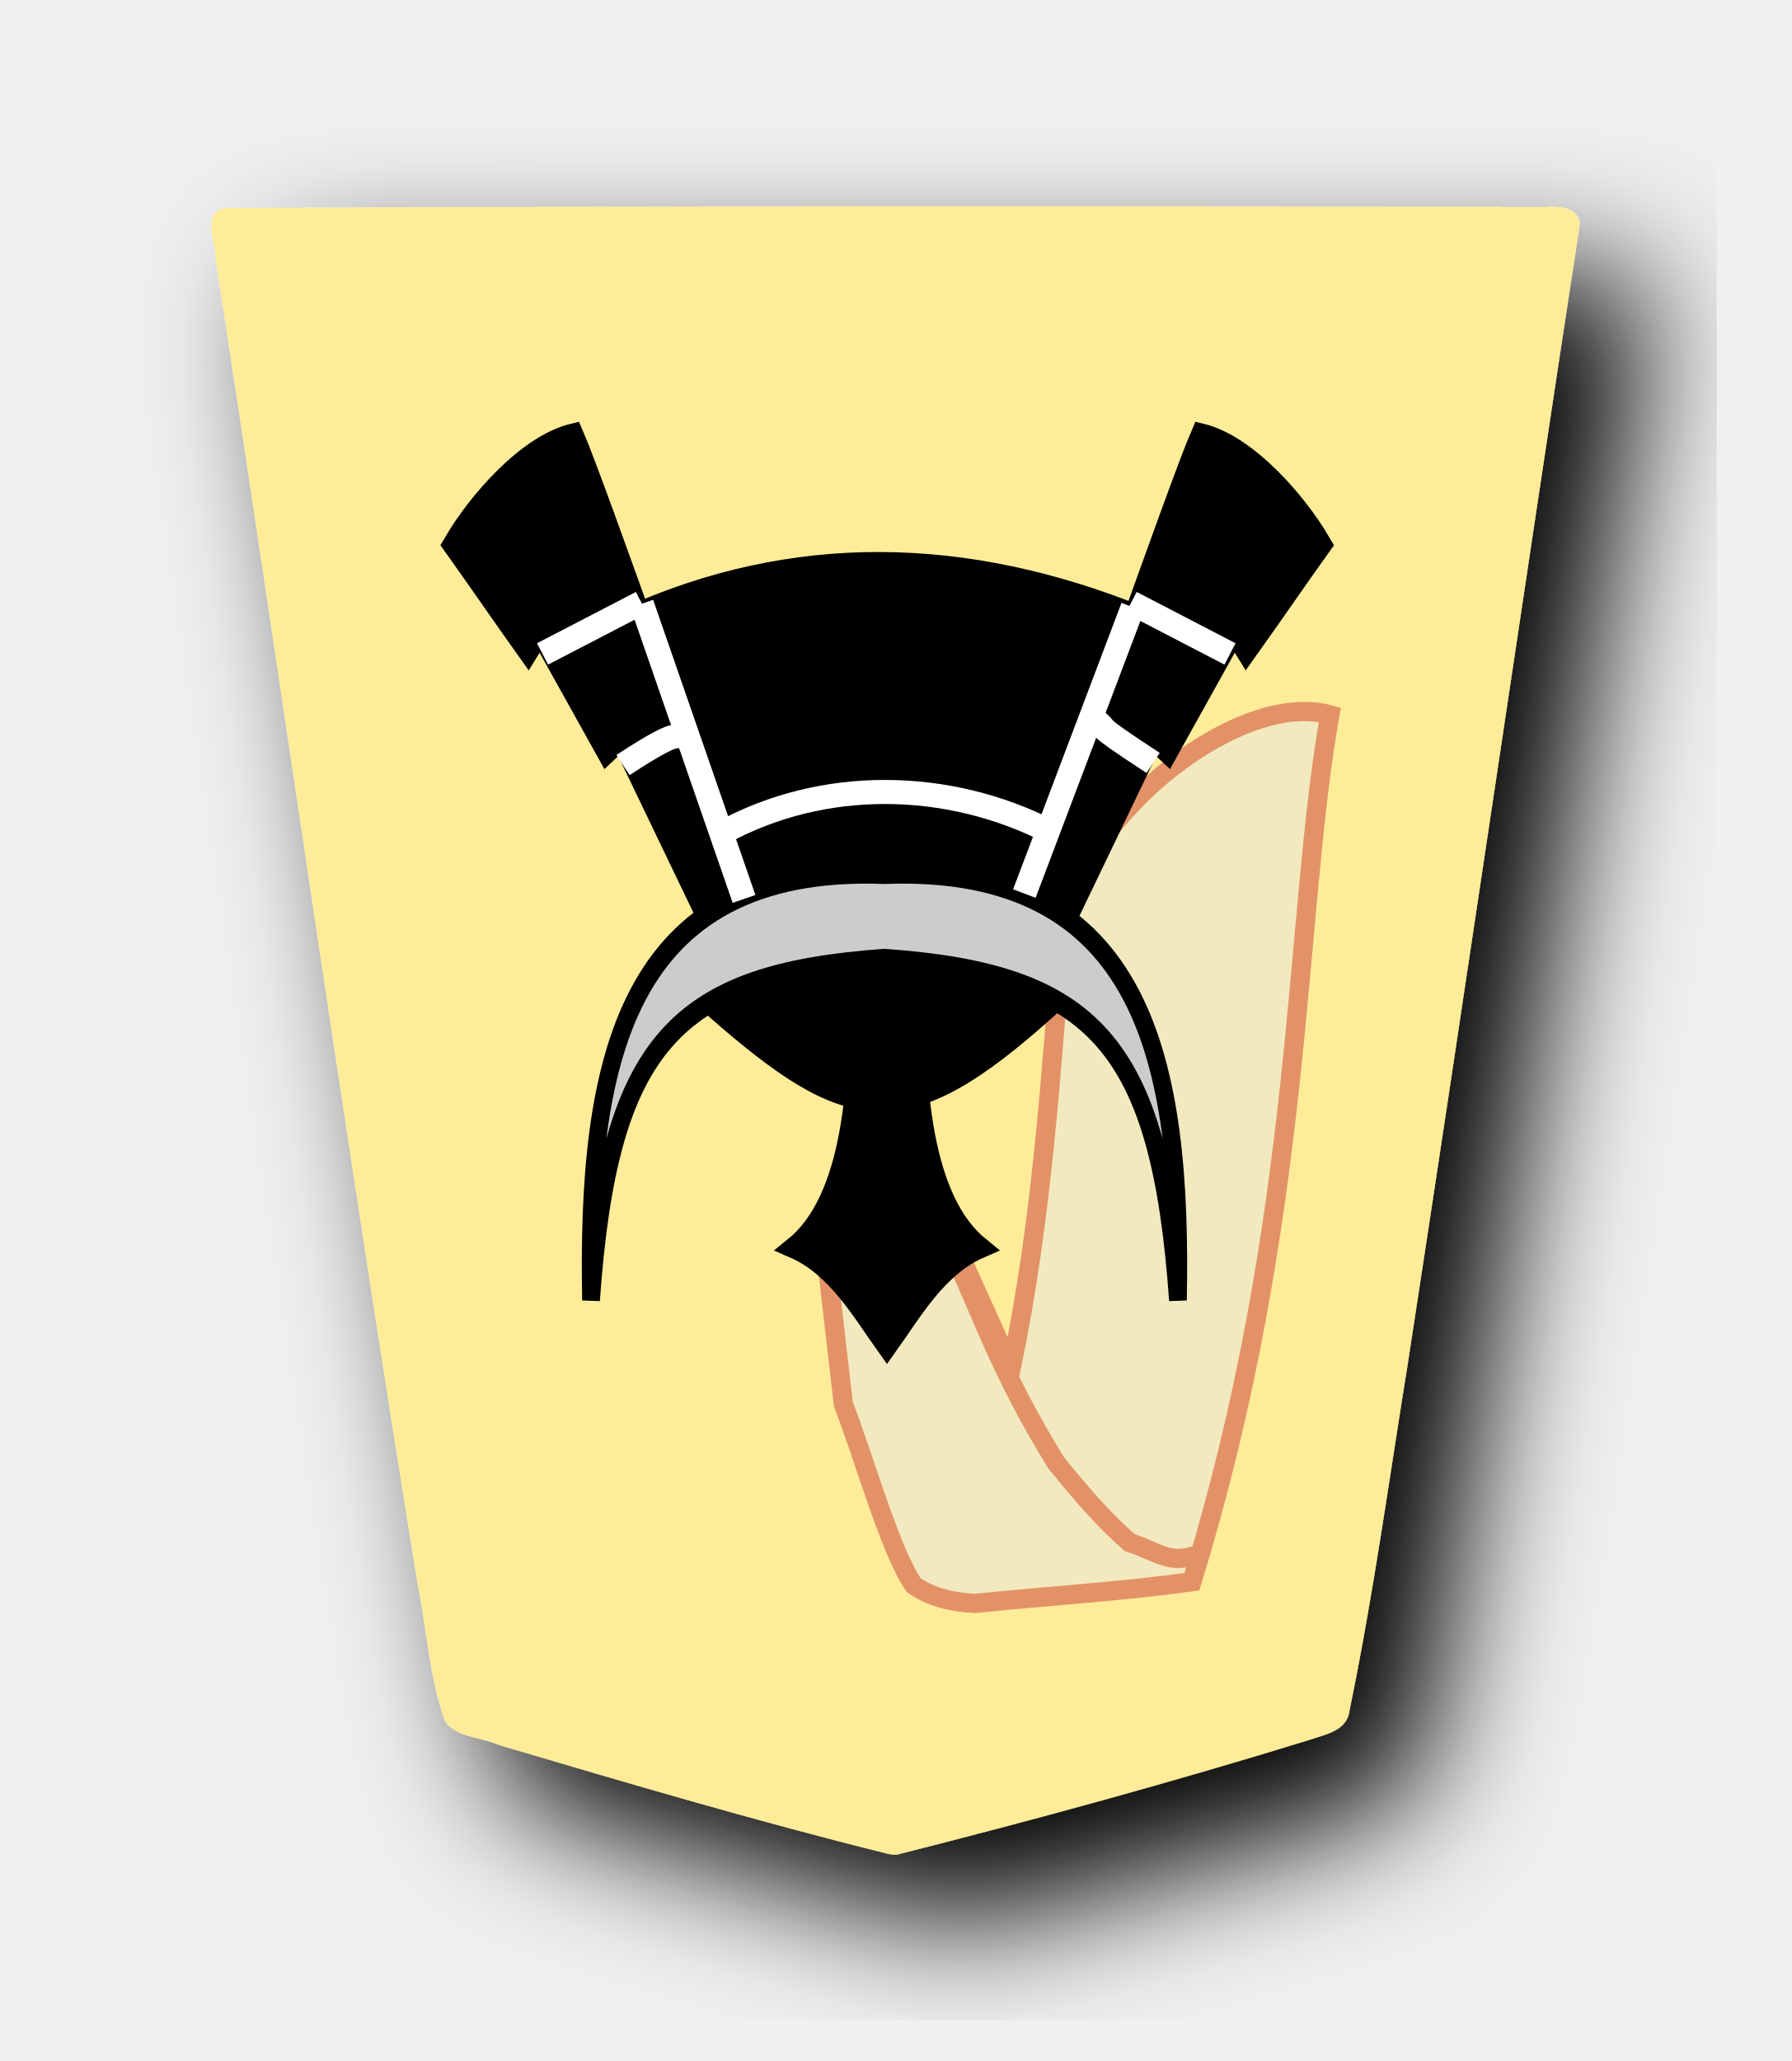
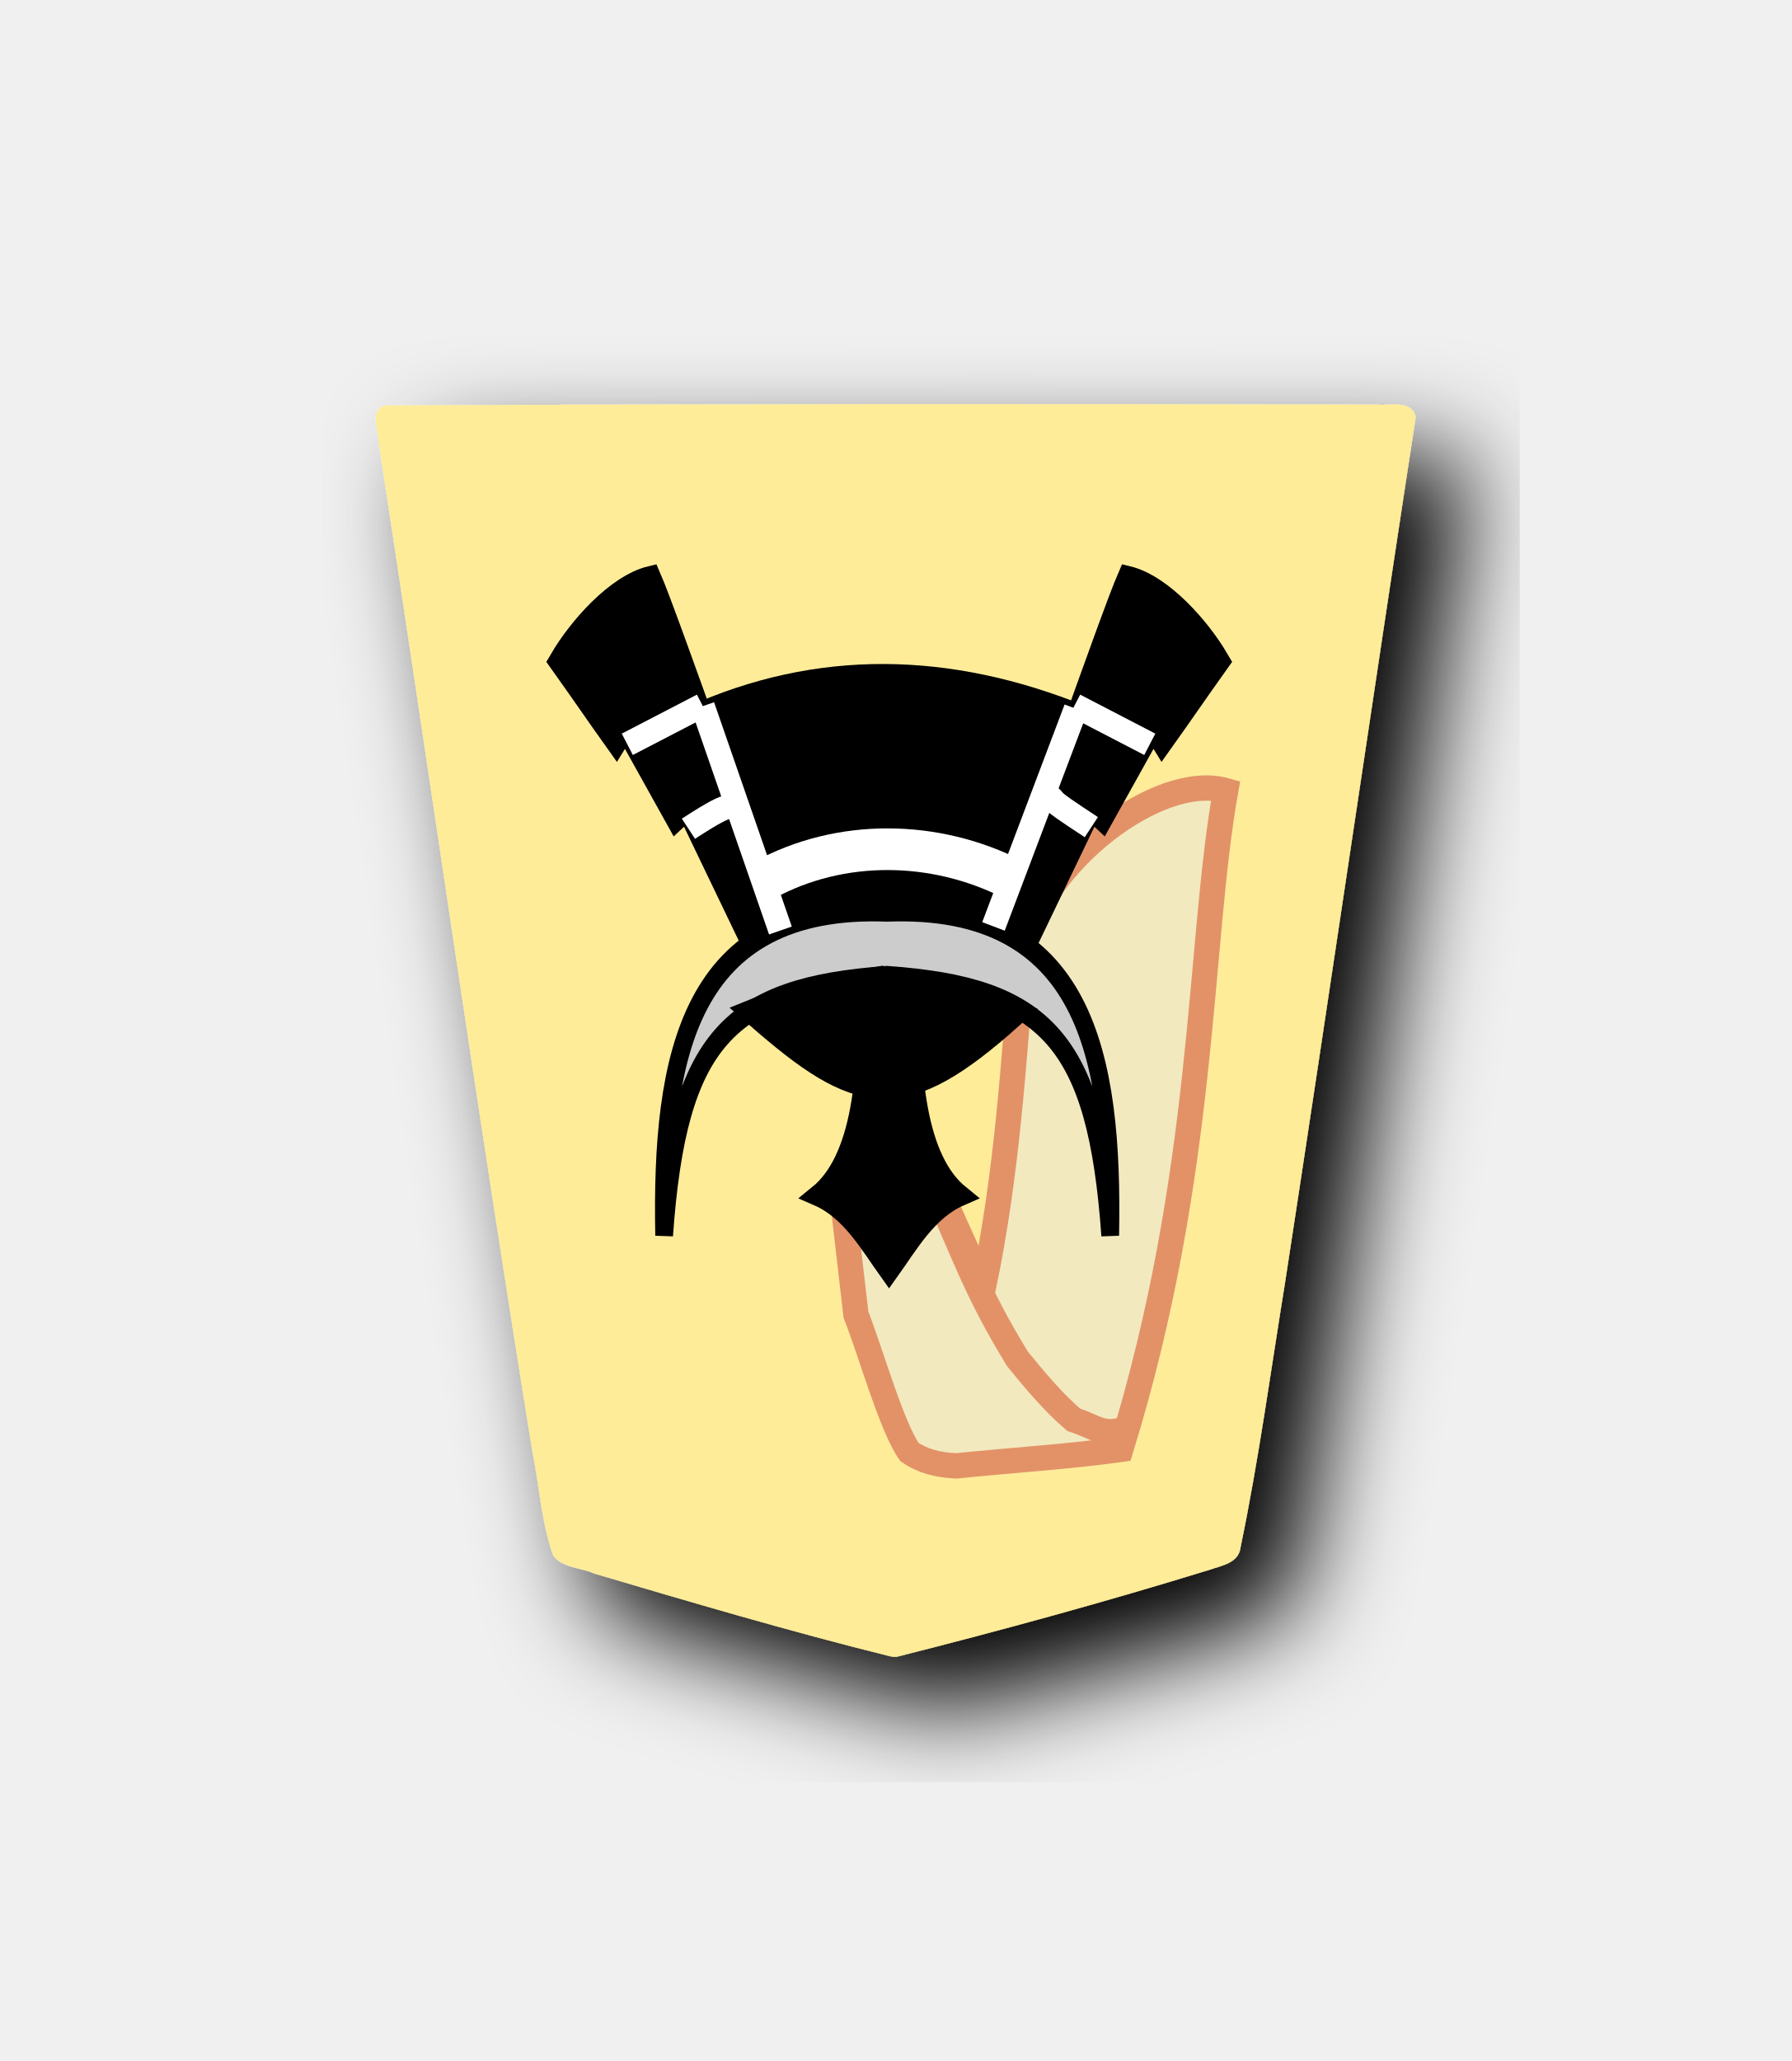
- <svg xmlns="http://www.w3.org/2000/svg" height="60" width="52.157">
+ <svg xmlns="http://www.w3.org/2000/svg" height="60" width="52.157" version="1.1" id="svg49">
+   <defs id="defs53" />
  <filter id="a">
-     <feGaussianBlur in="SourceAlpha" result="blur" stdDeviation="2" />
-     <feOffset dx="2" dy="2" result="offsetBlur" />
-     <feBlend in="SourceGraphic" in2="offsetBlur" mode="normal" />
+     <feGaussianBlur in="SourceAlpha" result="blur" stdDeviation="2" id="feGaussianBlur2" />
+     <feOffset dx="2" dy="2" result="offsetBlur" id="feOffset4" />
+     <feBlend in="SourceGraphic" in2="offsetBlur" mode="normal" id="feBlend6" />
  </filter>
-   <g transform="matrix(1 0 0 -1 -95.64097 81.11873)">
-     <g fill="#feec99" filter="url(#a)" transform="matrix(.9818505 0 0 -.9818505 -4.360504 104.3377)">
-       <path d="m-37.299-31.01c-4.096 1.034-8.171 2.152-12.208 3.395-.467.163-1.13.263-1.201.865-.709 3.416-1.178 6.885-1.737 10.331-1.73 11.255-3.378 22.528-5.1 33.78.155.682 1.013.424 1.51.48 12.894.025 25.788.03 38.68-.033.672-.156.28-.952.279-1.409-2.011-13.12-3.876-26.263-5.998-39.366-.277-1.356-.348-2.782-.816-4.087-.347-.497-1.073-.468-1.588-.704-3.832-1.137-7.673-2.267-11.55-3.231-.09-.017-.18-.032-.271-.021z" fill="#feec99" transform="matrix(-1 0 0 -1 91.157 47.625)" />
+   <g transform="matrix(0.76,0,0,-0.76,-66.4283,68.85024)" id="g47" style="stroke-width:1.316">
+     <g fill="#feec99" filter="url(#a)" transform="matrix(0.9818505,0,0,-0.9818505,-4.360504,104.3377)" id="g11" style="stroke-width:1.731">
+       <path d="m -37.299,-31.01 c -4.096,1.034 -8.171,2.152 -12.208,3.395 -0.467,0.163 -1.13,0.263 -1.201,0.865 -0.709,3.416 -1.178,6.885 -1.737,10.331 -1.73,11.255 -3.378,22.528 -5.1,33.78 0.155,0.682 1.013,0.424 1.51,0.48 12.894,0.025 25.788,0.03 38.68,-0.033 0.672,-0.156 0.28,-0.952 0.279,-1.409 -2.011,-13.12 -3.876,-26.263 -5.998,-39.366 -0.277,-1.356 -0.348,-2.782 -0.816,-4.087 -0.347,-0.497 -1.073,-0.468 -1.588,-0.704 -3.832,-1.137 -7.673,-2.267 -11.55,-3.231 -0.09,-0.017 -0.18,-0.032 -0.271,-0.021 z" fill="#feec99" transform="rotate(180,45.5785,23.8125)" id="path9" style="stroke-width:2.278" />
    </g>
-     <g opacity=".503" stroke="#c83737" stroke-width=".56" transform="matrix(-1 0 0 1 136.0902 -41.30404)">
-       <path d="m11.008 82.583c-.918 4.432-1.148 8.493-1.513 12.959-.7 3.322-5.192 6.793-7.766 6.072 1.057-5.917.733-14.586 4.017-25.237 2.022-.286 4.102-.405 6.307-.633.735.038 1.277.186 1.786.525.683.966 1.445 3.704 2.054 5.271l.429 3.71c-1.437.588-2.243 1.176-3.313 1.765z" fill="#e6e6e6" />
-       <path d="m13.094 86.846c-1.329-2.87-1.72-4.281-3.392-7.004-.677-.835-1.366-1.653-2.149-2.33-.89-.288-1.112-.643-2.002-.342" fill="none" />
+     <g opacity="0.503" stroke="#c83737" stroke-width="0.737" transform="matrix(-1,0,0,1,136.0902,-41.30404)" id="g17">
+       <path d="M 11.008,82.583 C 10.09,87.016 9.86,91.076 9.495,95.542 8.794,98.864 4.303,102.336 1.729,101.614 2.786,95.697 2.461,87.028 5.746,76.378 c 2.022,-0.286 4.102,-0.405 6.307,-0.633 0.735,0.038 1.277,0.186 1.786,0.525 0.683,0.966 1.445,3.704 2.054,5.271 l 0.429,3.71 c -1.437,0.588 -2.243,1.176 -3.313,1.765 z" fill="#e6e6e6" id="path13" style="stroke-width:0.97" />
+       <path d="M 13.094,86.846 C 11.765,83.976 11.374,82.565 9.703,79.842 9.025,79.007 8.336,78.188 7.553,77.512 6.663,77.224 6.442,76.869 5.551,77.17" fill="none" id="path15" style="stroke-width:0.97" />
    </g>
-     <g transform="matrix(-.7005504 0 0 .7005504 342.4625 -5.981807)">
-       <g transform="translate(-.190919)">
-         <g stroke="#000" transform="translate(31.46625 -52.3259)">
-           <g stroke="#000">
-             <path d="m282.83 136.555c.204-5.886-.282-11.142-3.009-13.33 2.021-.874 3.211-2.979 4.365-4.579 1.153 1.599 2.344 3.705 4.365 4.579-2.727 2.187-3.213 7.444-3.009 13.33v0c-.479.154-.912.23-1.356.233-.444-.003-.877-.079-1.356-.233z" transform="matrix(.8817882 0 0 .8893486 33.59414 15.21736)" />
-             <path d="m97.159 111.627c-2.764 121.39 19.615 224.192 177.984 219.075 158.37 5.117 180.748-97.685 177.984-219.075-11.065 132.287-51.513 167.403-177.984 175.038-126.471-7.634-166.919-42.751-177.984-175.038z" fill="#ccc" stroke-width="10.741" transform="matrix(.06852995 0 0 .08094496 265.4334 113.5891)" />
-             <path d="m166.796 305.119-54.464 95.975-8.754-6.962-40.59 61.713-7.283-9.989c-17.702 21.022-27.021 32.762-44.724 53.783 14.216 20.56 44.129 49.69 71.961 55.397 13.293-25.846 83.134-195.794 102.034-237.339m195.234-12.578 54.464 95.975 8.754-6.962 40.59 61.713 7.283-9.989c17.702 21.022 27.021 32.762 44.724 53.783-14.216 20.56-44.129 49.69-71.961 55.397-13.293-25.846-83.134-195.794-102.034-237.339" stroke-width="13.427" transform="matrix(.06852995 0 0 .08094496 265.4334 113.5891)" />
-             <path d="m273.596 150.941c7.368 2.998 14.491 3.094 21.344 0l-4.026-11.426c-4.026 1.6-9.195 1.934-13.229-.091z" stroke-width=".985" />
+     <g transform="matrix(-0.7005504,0,0,0.7005504,342.4625,-5.981807)" id="g45" style="stroke-width:1.316">
+       <g transform="translate(-0.190919)" id="g41" style="stroke-width:1.316">
+         <g stroke="#000000" transform="translate(31.46625,-52.3259)" id="g31" style="stroke-width:1.731">
+           <g stroke="#000000" id="g27" style="stroke-width:2.278">
+             <path d="m 282.83,136.555 c 0.204,-5.886 -0.282,-11.142 -3.009,-13.33 2.021,-0.874 3.211,-2.979 4.365,-4.579 1.153,1.599 2.344,3.705 4.365,4.579 -2.727,2.187 -3.213,7.444 -3.009,13.33 v 4e-5 c -0.479,0.154 -0.912,0.23 -1.356,0.233 -0.444,-0.003 -0.877,-0.079 -1.356,-0.233 z" transform="matrix(0.8817882,0,0,0.8893486,33.59414,15.21736)" id="path19" style="stroke-width:1.316" />
+             <path d="M 97.159,111.627 C 94.395,233.017 116.773,335.819 275.143,330.702 433.513,335.819 455.891,233.017 453.127,111.627 442.062,243.914 401.615,279.031 275.143,286.665 148.672,279.031 108.224,243.914 97.159,111.627 Z" fill="#cccccc" stroke-width="14.133" transform="matrix(0.06852995,0,0,0.08094496,265.4334,113.5891)" id="path21" />
+             <path d="m 166.796,305.119 -54.464,95.975 -8.754,-6.962 -40.59,61.713 -7.283,-9.989 c -17.702,21.022 -27.021,32.762 -44.724,53.783 14.216,20.56 44.129,49.69 71.961,55.397 13.293,-25.846 83.134,-195.794 102.034,-237.339 m 195.234,-12.578 54.464,95.975 8.754,-6.962 40.59,61.713 7.283,-9.989 c 17.702,21.022 27.021,32.762 44.724,53.783 -14.216,20.56 -44.129,49.69 -71.961,55.397 -13.293,-25.846 -83.134,-195.794 -102.034,-237.339" stroke-width="17.667" transform="matrix(0.06852995,0,0,0.08094496,265.4334,113.5891)" id="path23" />
+             <path d="m 273.596,150.941 c 7.368,2.998 14.491,3.094 21.344,0 l -4.026,-11.426 c -4.026,1.6 -9.195,1.934 -13.229,-0.091 z" stroke-width="1.296" id="path25" />
          </g>
-           <path d="m277.406 142.092c4.274 2.181 9.44 2.241 13.607-.031" fill="none" stroke="#fff" />
+           <path d="m 277.406,142.092 c 4.274,2.181 9.44,2.241 13.607,-0.031" fill="none" stroke="#ffffff" id="path29" style="stroke-width:2.278" />
        </g>
-         <g fill="none" stroke="#fff">
-           <path d="m305.386 89.887c2.95 1.931 1.523 1.134 2.581 1.912m19.452-2c-2.95 1.931-1.833.736-2.891 1.514" transform="translate(-.795495 2.740039)" />
-           <path d="m303.464 92.473 4.109 2.132m24.463-2.132-4.109 2.132" transform="translate(-2.069544 4.683662)" />
-           <path d="m305.437 99.101 4.505-11.902m11.651-.223 4.25 12.266" />
+         <g fill="none" stroke="#ffffff" id="g39" style="stroke-width:1.731">
+           <path d="m 305.386,89.887 c 2.95,1.931 1.523,1.134 2.581,1.912 m 19.452,-2 c -2.95,1.931 -1.833,0.736 -2.891,1.514" transform="translate(-0.795495,2.740039)" id="path33" style="stroke-width:1.316" />
+           <path d="m 303.464,92.473 4.109,2.132 m 24.463,-2.132 -4.109,2.132" transform="translate(-2.069544,4.683662)" id="path35" style="stroke-width:1.316" />
+           <path d="m 305.437,99.101 4.505,-11.902 m 11.651,-0.223 4.25,12.266" id="path37" style="stroke-width:1.316" />
        </g>
      </g>
-       <path d="m308.939 82.397c5.872-5.234 8.038-4.799 13.62.085-2.865 1.17-3.08 1.033-6.698 1.682-2.515-.68-.546-.174-3.609-.455z" stroke="#000" />
+       <path d="m 308.939,82.397 c 5.872,-5.234 8.038,-4.799 13.62,0.085 -2.865,1.17 -3.08,1.033 -6.698,1.682 -2.515,-0.68 -0.546,-0.174 -3.609,-0.455 z" stroke="#000000" id="path43" style="stroke-width:1.731" />
    </g>
  </g>
</svg>
